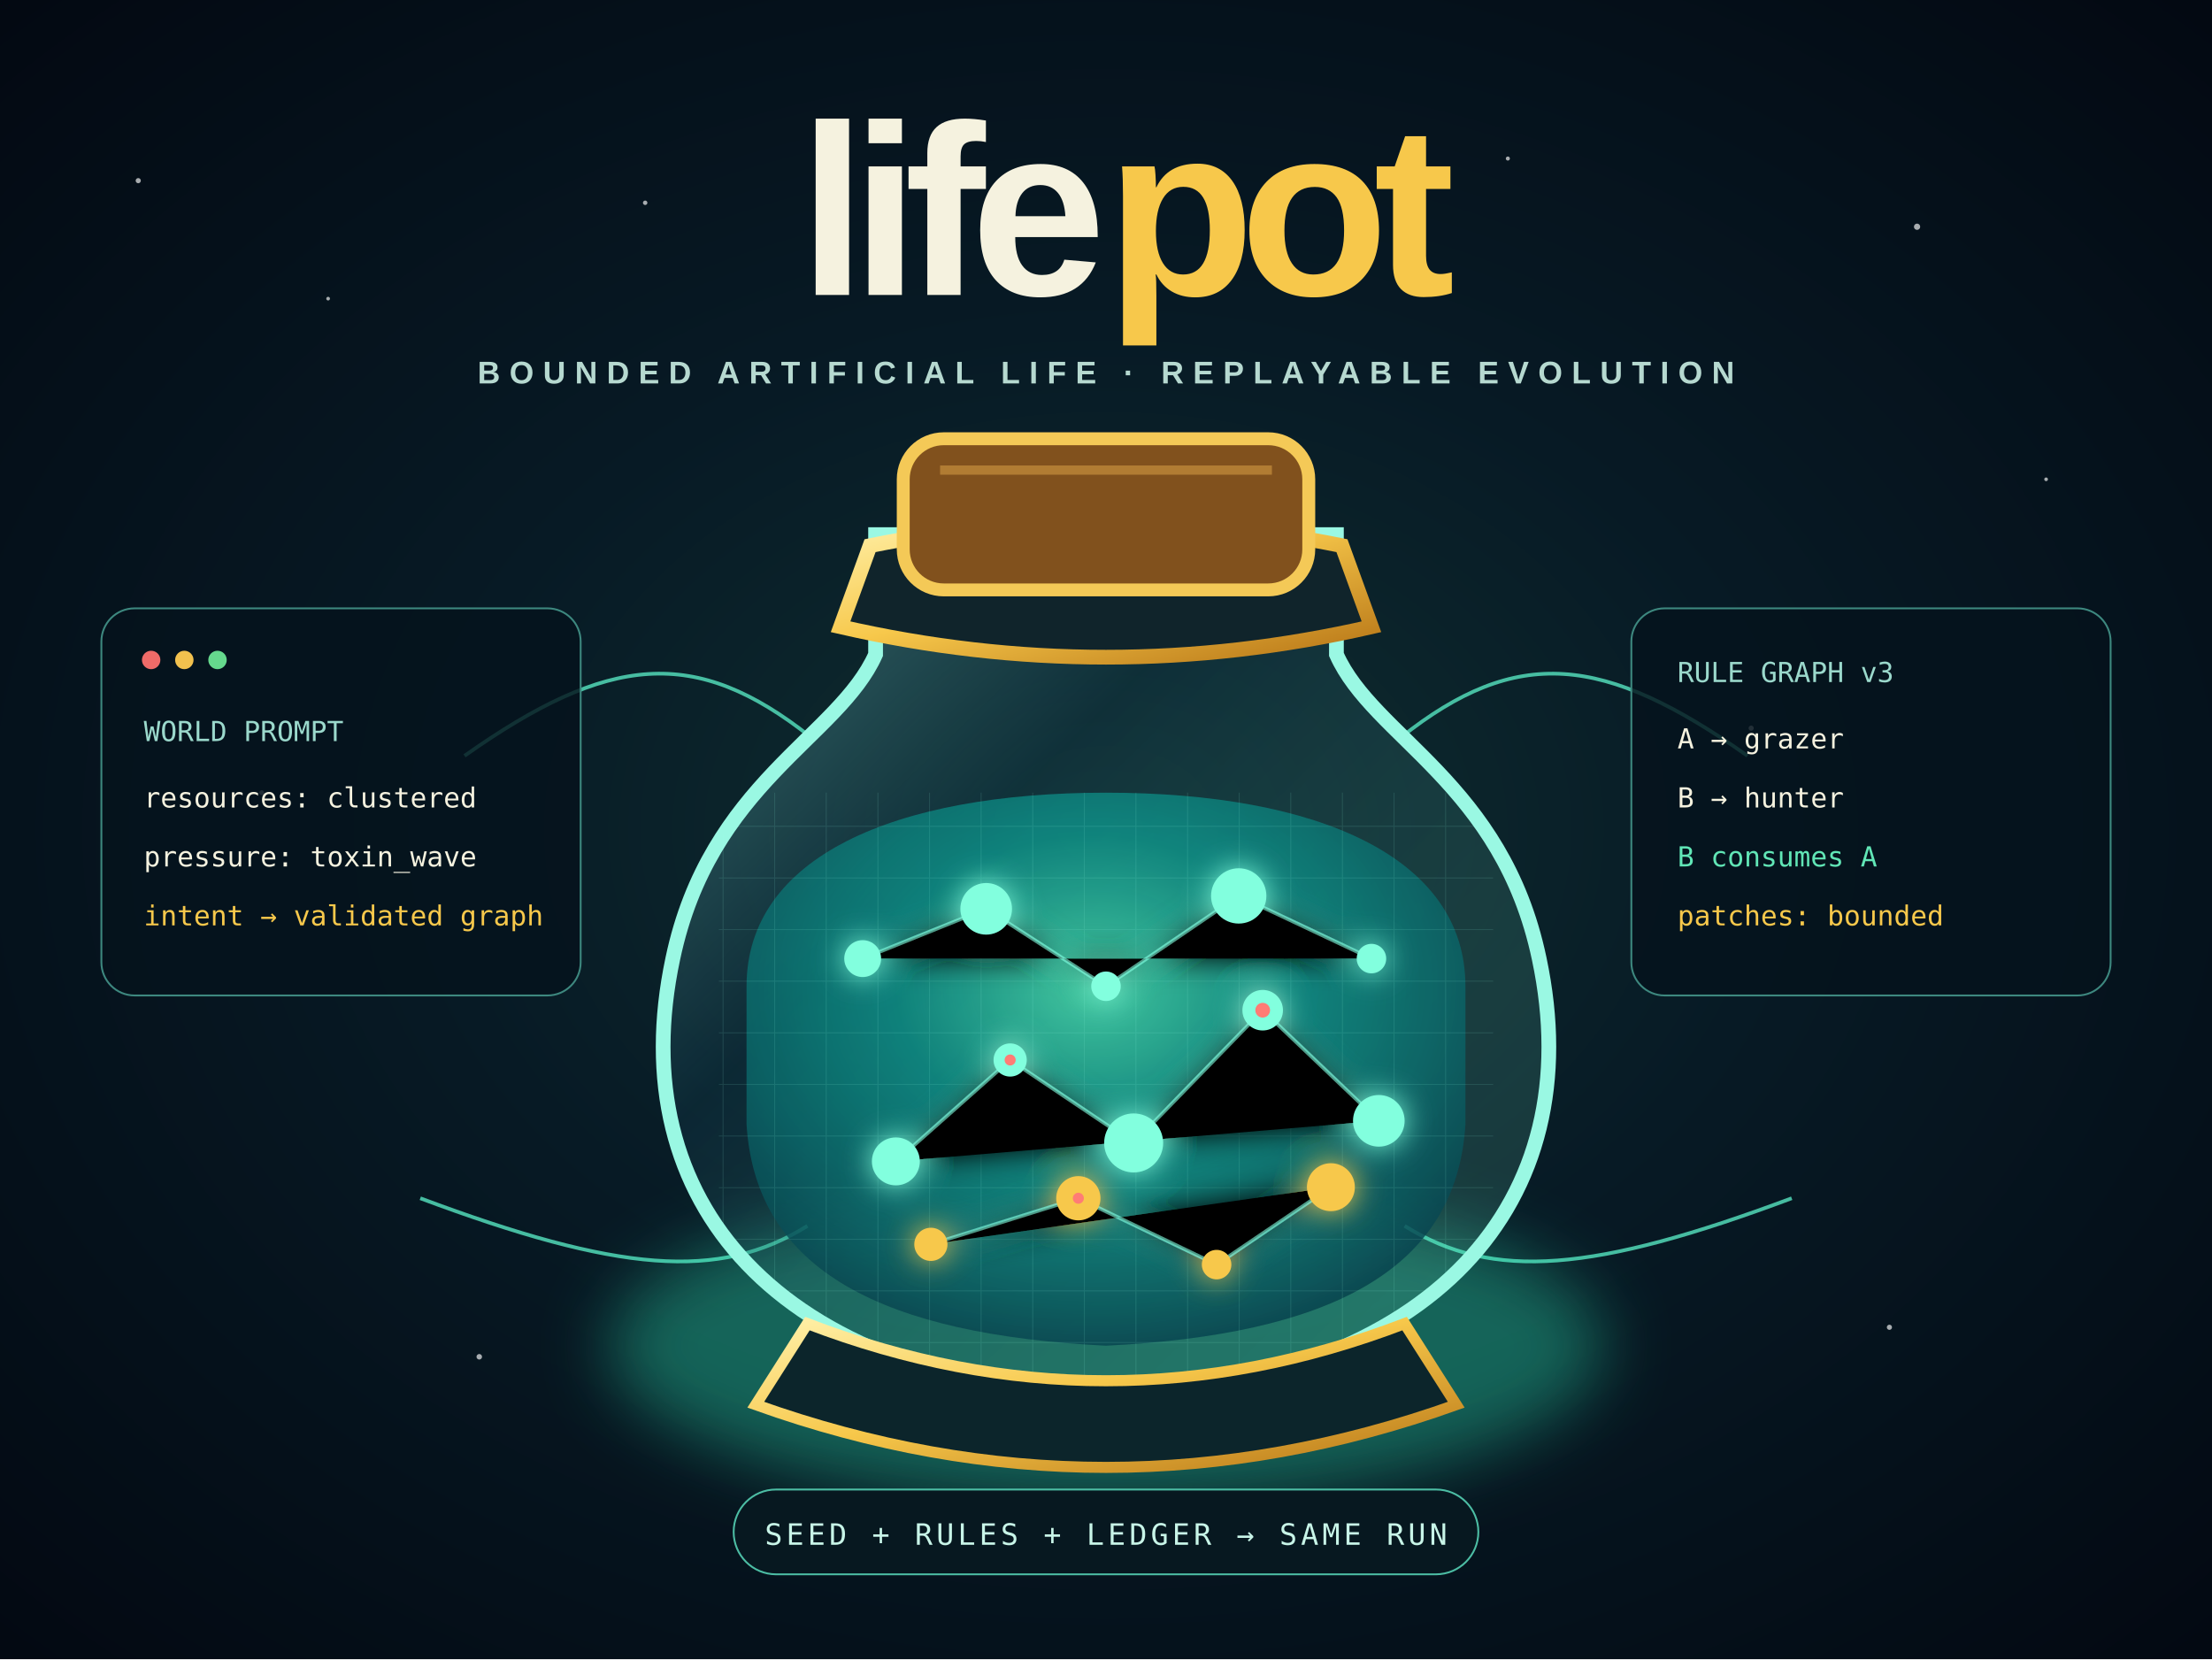
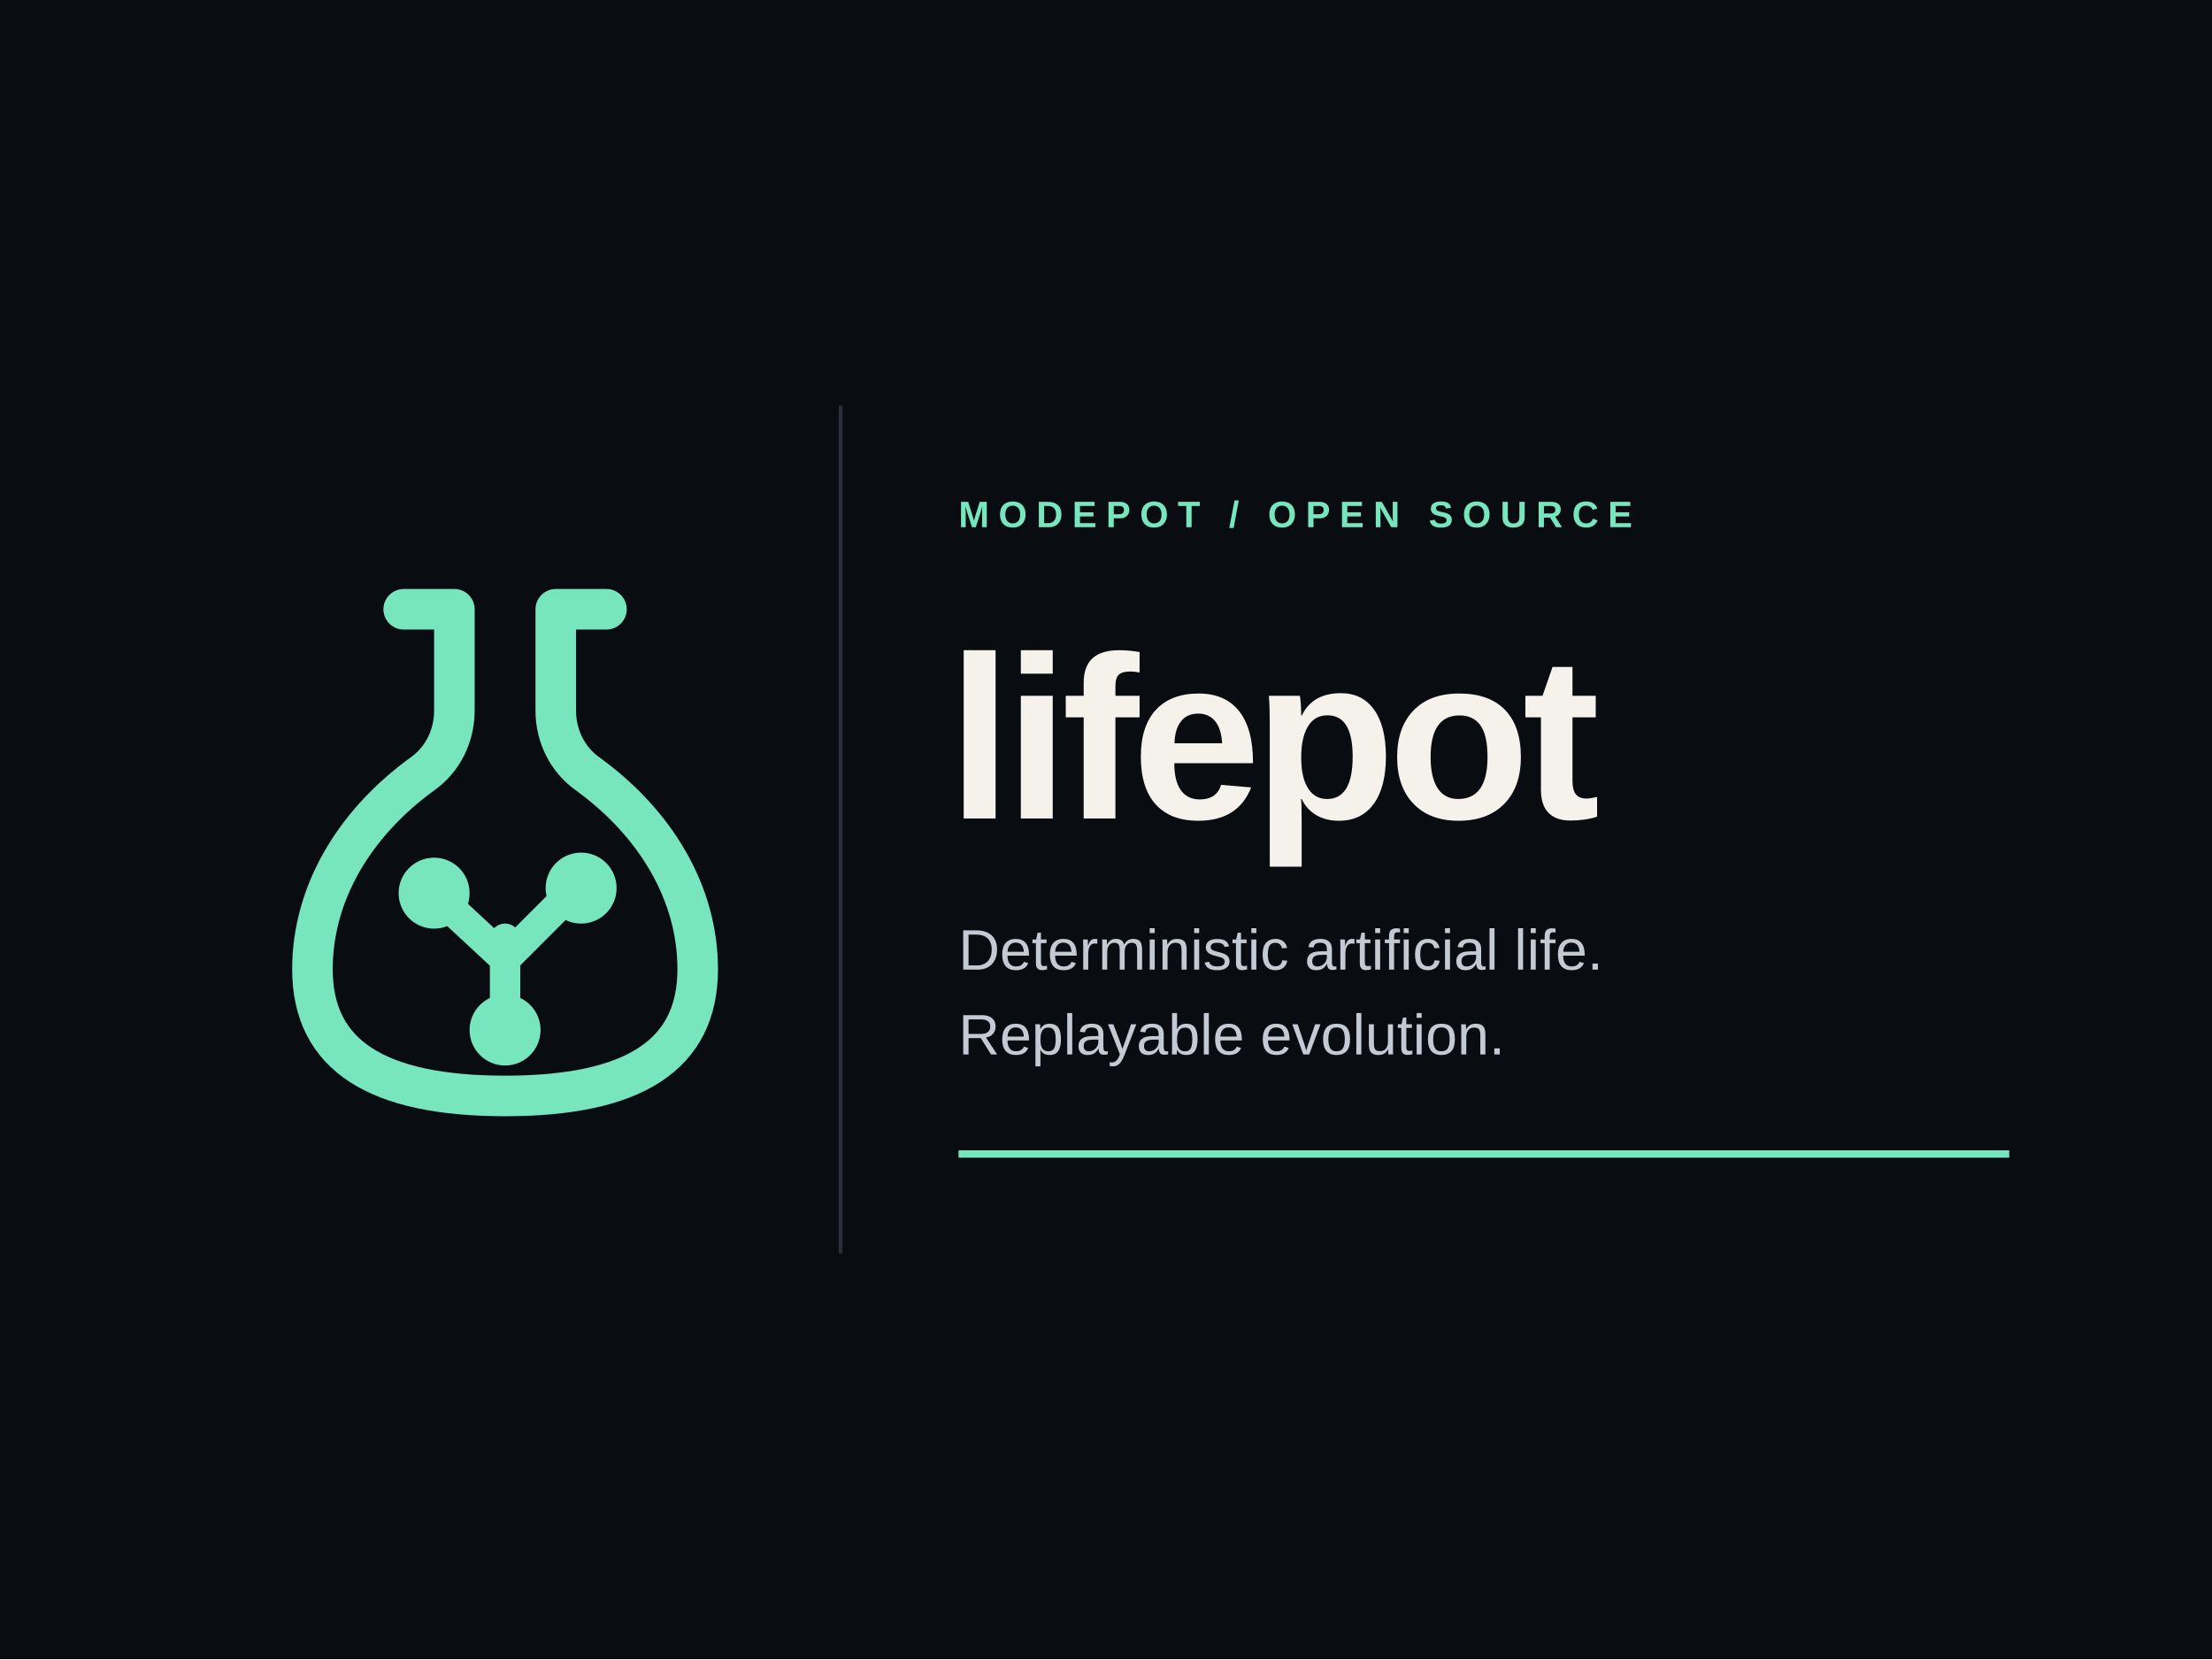
<svg xmlns="http://www.w3.org/2000/svg" width="1200" height="900" viewBox="0 0 1200 900" role="img" aria-labelledby="title desc">
-   <defs>
-     <radialGradient id="bg" cx="50%" cy="50%" r="72%">
-       <stop offset="0" stop-color="#102f31" />
-       <stop offset=".42" stop-color="#071a25" />
-       <stop offset="1" stop-color="#030811" />
-     </radialGradient>
-     <linearGradient id="gold" x1="0" y1="0" x2="1" y2="1">
-       <stop stop-color="#fff0a8" />
-       <stop offset=".45" stop-color="#f7c84b" />
-       <stop offset="1" stop-color="#b77516" />
-     </linearGradient>
-     <linearGradient id="glass" x1="0" y1="0" x2="1" y2="1">
-       <stop stop-color="#99fff1" stop-opacity=".42" />
-       <stop offset=".35" stop-color="#123e51" stop-opacity=".3" />
-       <stop offset="1" stop-color="#85ffd1" stop-opacity=".12" />
-     </linearGradient>
-     <radialGradient id="liquid" cx="48%" cy="35%" r="72%">
-       <stop stop-color="#51f5bf" stop-opacity=".8" />
-       <stop offset=".38" stop-color="#0ea79a" stop-opacity=".72" />
-       <stop offset="1" stop-color="#063342" stop-opacity=".92" />
-     </radialGradient>
-     <filter id="glow" x="-80%" y="-80%" width="260%" height="260%">
-       <feGaussianBlur stdDeviation="8" result="b" />
-       <feMerge>
-         <feMergeNode in="b" />
-         <feMergeNode in="SourceGraphic" />
-       </feMerge>
-     </filter>
-     <filter id="soft" x="-40%" y="-40%" width="180%" height="180%">
-       <feGaussianBlur stdDeviation="18" />
-     </filter>
-     <clipPath id="bottleClip">
-       <path d="M475 355 C455 400 385 425 365 520 C337 652 422 750 600 758 C778 750 863 652 835 520 C815 425 745 400 725 355 L725 290 L475 290 Z" />
-     </clipPath>
-     <pattern id="grid" width="28" height="28" patternUnits="userSpaceOnUse">
-       <path d="M28 0H0V28" fill="none" stroke="#8fffe2" stroke-opacity=".12" stroke-width="1" />
-     </pattern>
-   </defs>
-   <rect width="1200" height="900" fill="url(#bg)" />
-   <g fill="#fff" opacity=".65">
-     <circle cx="75" cy="98" r="1.4" />
-     <circle cx="178" cy="162" r="1" />
-     <circle cx="1040" cy="123" r="1.7" />
-     <circle cx="1110" cy="260" r="1" />
-     <circle cx="950" cy="395" r="1.4" />
-     <circle cx="142" cy="430" r="1.3" />
-     <circle cx="260" cy="736" r="1.5" />
-     <circle cx="1025" cy="720" r="1.4" />
-     <circle cx="818" cy="86" r="1.1" />
-     <circle cx="350" cy="110" r="1.2" />
+   <rect width="1200" height="900" fill="#090C11" />
+   <line x1="456" y1="220" x2="456" y2="680" stroke="#2A3039" stroke-width="2" />
+   <g transform="translate(98 270) scale(2.75)">
+     <path d="M44 22h10v20c0 5-2.3 9.6-6.2 12.4C34.1 64.3 26 78.2 26 93c0 17 12.7 25 38 25s38-8 38-25c0-14.8-8.1-28.7-21.8-38.6C76.3 51.6 74 47 74 42V22h10" fill="none" stroke="#77E5BD" stroke-width="8" stroke-linecap="round" stroke-linejoin="round" />
+     <path d="M64 105V87M64 91 50 78M64 91l14-14" fill="none" stroke="#77E5BD" stroke-width="6" stroke-linecap="round" stroke-linejoin="round" />
+     <circle cx="50" cy="78" r="7" fill="#77E5BD" />
+     <circle cx="79" cy="77" r="7" fill="#77E5BD" />
+     <circle cx="64" cy="105" r="7" fill="#77E5BD" />
  </g>
-   <g font-family="Arial, Helvetica, sans-serif" font-weight="700">
-     <text x="600" y="160" font-size="132" letter-spacing="-8" text-anchor="end" fill="#f5f2df">life</text>
-     <text x="600" y="160" font-size="132" letter-spacing="-8" text-anchor="start" fill="#f7c84b">pot</text>
-     <text x="600" y="208" font-size="17" letter-spacing="5" text-anchor="middle" fill="#b6d9d0">BOUNDED ARTIFICIAL LIFE · REPLAYABLE EVOLUTION</text>
-   </g>
-   <g opacity=".8" stroke="#56e5c0" stroke-width="2" fill="none">
-     <path d="M252 410 C330 355 377 350 440 400" />
-     <path d="M948 410 C870 355 823 350 760 400" />
-     <path d="M228 650 C335 690 390 695 438 665" />
-     <path d="M972 650 C865 690 810 695 762 665" />
-   </g>
-   <g font-family="ui-monospace, SFMono-Regular, Menlo, monospace" font-size="15">
-     <rect x="55" y="330" width="260" height="210" rx="18" fill="#06131d" fill-opacity=".82" stroke="#3d887f" />
-     <circle cx="82" cy="358" r="5" fill="#ef6b68" />
-     <circle cx="100" cy="358" r="5" fill="#f2c14e" />
-     <circle cx="118" cy="358" r="5" fill="#65d98d" />
-     <text x="78" y="402" fill="#9bd9cc">WORLD PROMPT</text>
-     <text x="78" y="438" fill="#f5f2df">resources: clustered</text>
-     <text x="78" y="470" fill="#f5f2df">pressure: toxin_wave</text>
-     <text x="78" y="502" fill="#f7c84b">intent → validated graph</text>
-     <rect x="885" y="330" width="260" height="210" rx="18" fill="#06131d" fill-opacity=".82" stroke="#3d887f" />
-     <text x="910" y="370" fill="#9bd9cc">RULE GRAPH v3</text>
-     <text x="910" y="406" fill="#f5f2df">A → grazer</text>
-     <text x="910" y="438" fill="#f5f2df">B → hunter</text>
-     <text x="910" y="470" fill="#61e6b6">B consumes A</text>
-     <text x="910" y="502" fill="#f7c84b">patches: bounded</text>
-   </g>
-   <g filter="url(#soft)" opacity=".35">
-     <ellipse cx="600" cy="730" rx="270" ry="85" fill="#2ff2bd" />
-   </g>
-   <g>
-     <path d="M475 355 C455 400 385 425 365 520 C337 652 422 750 600 758 C778 750 863 652 835 520 C815 425 745 400 725 355 L725 290 L475 290 Z" fill="url(#glass)" stroke="#9af8e3" stroke-width="8" />
-     <path d="M405 535 C405 465 485 430 600 430 C715 430 795 465 795 535 L795 610 C790 690 720 724 600 730 C480 724 410 690 405 610 Z" fill="url(#liquid)" opacity=".94" clip-path="url(#bottleClip)" />
-     <rect x="390" y="430" width="420" height="320" fill="url(#grid)" clip-path="url(#bottleClip)" />
-     <g clip-path="url(#bottleClip)" filter="url(#glow)">
-       <g stroke="#83ffe1" stroke-opacity=".6" stroke-width="2">
-         <path d="M486 630L548 575L615 620L685 548L748 608" />
-         <path d="M468 520L535 493L600 535L672 486L744 520" />
-         <path d="M505 675L585 650L660 686L722 644" />
-       </g>
-       <g fill="#82ffde">
-         <circle cx="486" cy="630" r="13" />
-         <circle cx="548" cy="575" r="9" />
-         <circle cx="615" cy="620" r="16" />
-         <circle cx="685" cy="548" r="11" />
-         <circle cx="748" cy="608" r="14" />
-         <circle cx="468" cy="520" r="10" />
-         <circle cx="535" cy="493" r="14" />
-         <circle cx="600" cy="535" r="8" />
-         <circle cx="672" cy="486" r="15" />
-         <circle cx="744" cy="520" r="8" />
-       </g>
-       <g fill="#f7c84b">
-         <circle cx="505" cy="675" r="9" />
-         <circle cx="585" cy="650" r="12" />
-         <circle cx="660" cy="686" r="8" />
-         <circle cx="722" cy="644" r="13" />
-       </g>
-       <g fill="#ff7c74">
-         <circle cx="548" cy="575" r="3" />
-         <circle cx="685" cy="548" r="4" />
-         <circle cx="585" cy="650" r="3" />
-       </g>
-     </g>
-     <path d="M472 296 Q600 270 728 296 L744 340 Q600 373 456 340 Z" fill="#10242b" stroke="url(#gold)" stroke-width="8" />
-     <rect x="490" y="238" width="220" height="82" rx="22" fill="#81511d" stroke="#f4c957" stroke-width="7" />
-     <path d="M510 255H690" stroke="#d99f46" stroke-width="5" opacity=".55" />
-     <path d="M438 718 Q600 780 762 718 L790 762 Q600 830 410 762 Z" fill="#0c252b" stroke="url(#gold)" stroke-width="6" />
-   </g>
-   <g font-family="ui-monospace, SFMono-Regular, Menlo, monospace" text-anchor="middle">
-     <rect x="398" y="808" width="404" height="46" rx="23" fill="#071820" stroke="#4cbda4" />
-     <text x="600" y="838" font-size="16" letter-spacing="2" fill="#c8f5e8">SEED + RULES + LEDGER → SAME RUN</text>
-   </g>
+   <text x="520" y="286" fill="#77E5BD" font-family="Arial, Helvetica, sans-serif" font-size="20" font-weight="700" letter-spacing="5">MODEPOT / OPEN SOURCE</text>
+   <text x="514" y="444" fill="#F4F2EA" font-family="Arial, Helvetica, sans-serif" font-size="126" font-weight="700" letter-spacing="-4">lifepot</text>
+   <text x="520" y="526" fill="#C4CAD3" font-family="Arial, Helvetica, sans-serif" font-size="31" font-weight="400">Deterministic artificial life.</text>
+   <text x="520" y="572" fill="#C4CAD3" font-family="Arial, Helvetica, sans-serif" font-size="31" font-weight="400">Replayable evolution.</text>
+   <line x1="520" y1="626" x2="1090" y2="626" stroke="#77E5BD" stroke-width="4" />
</svg>
